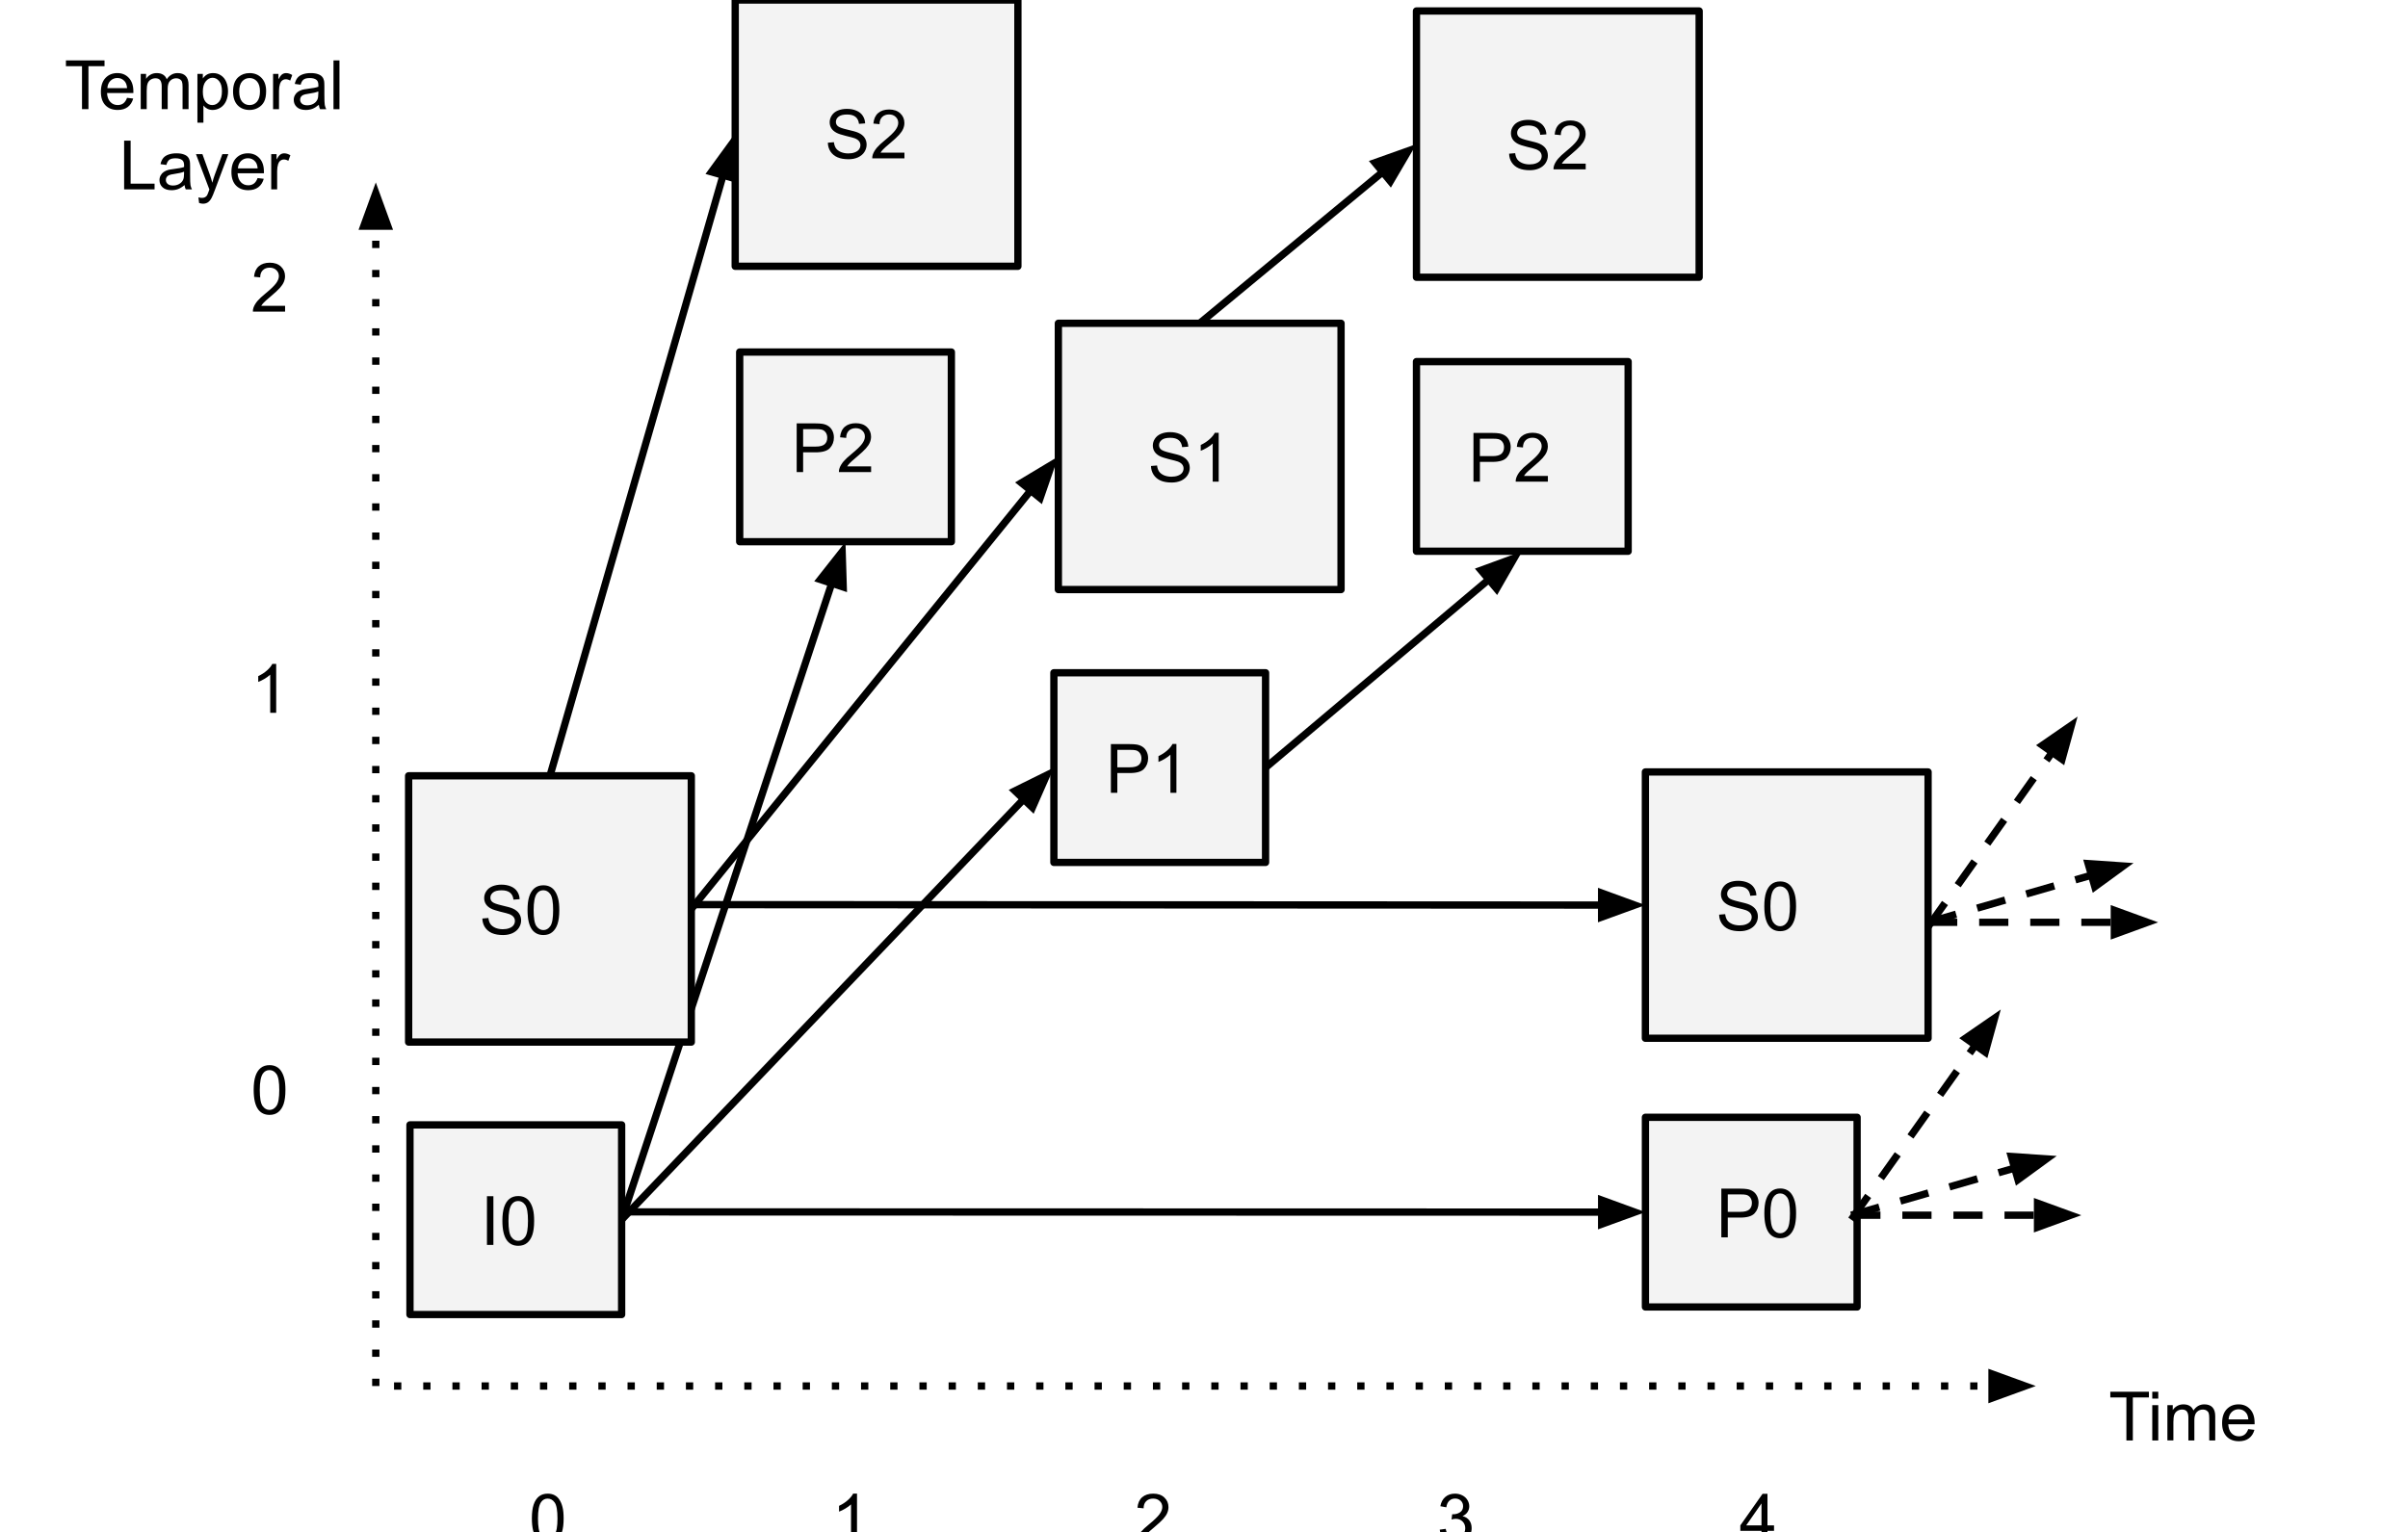
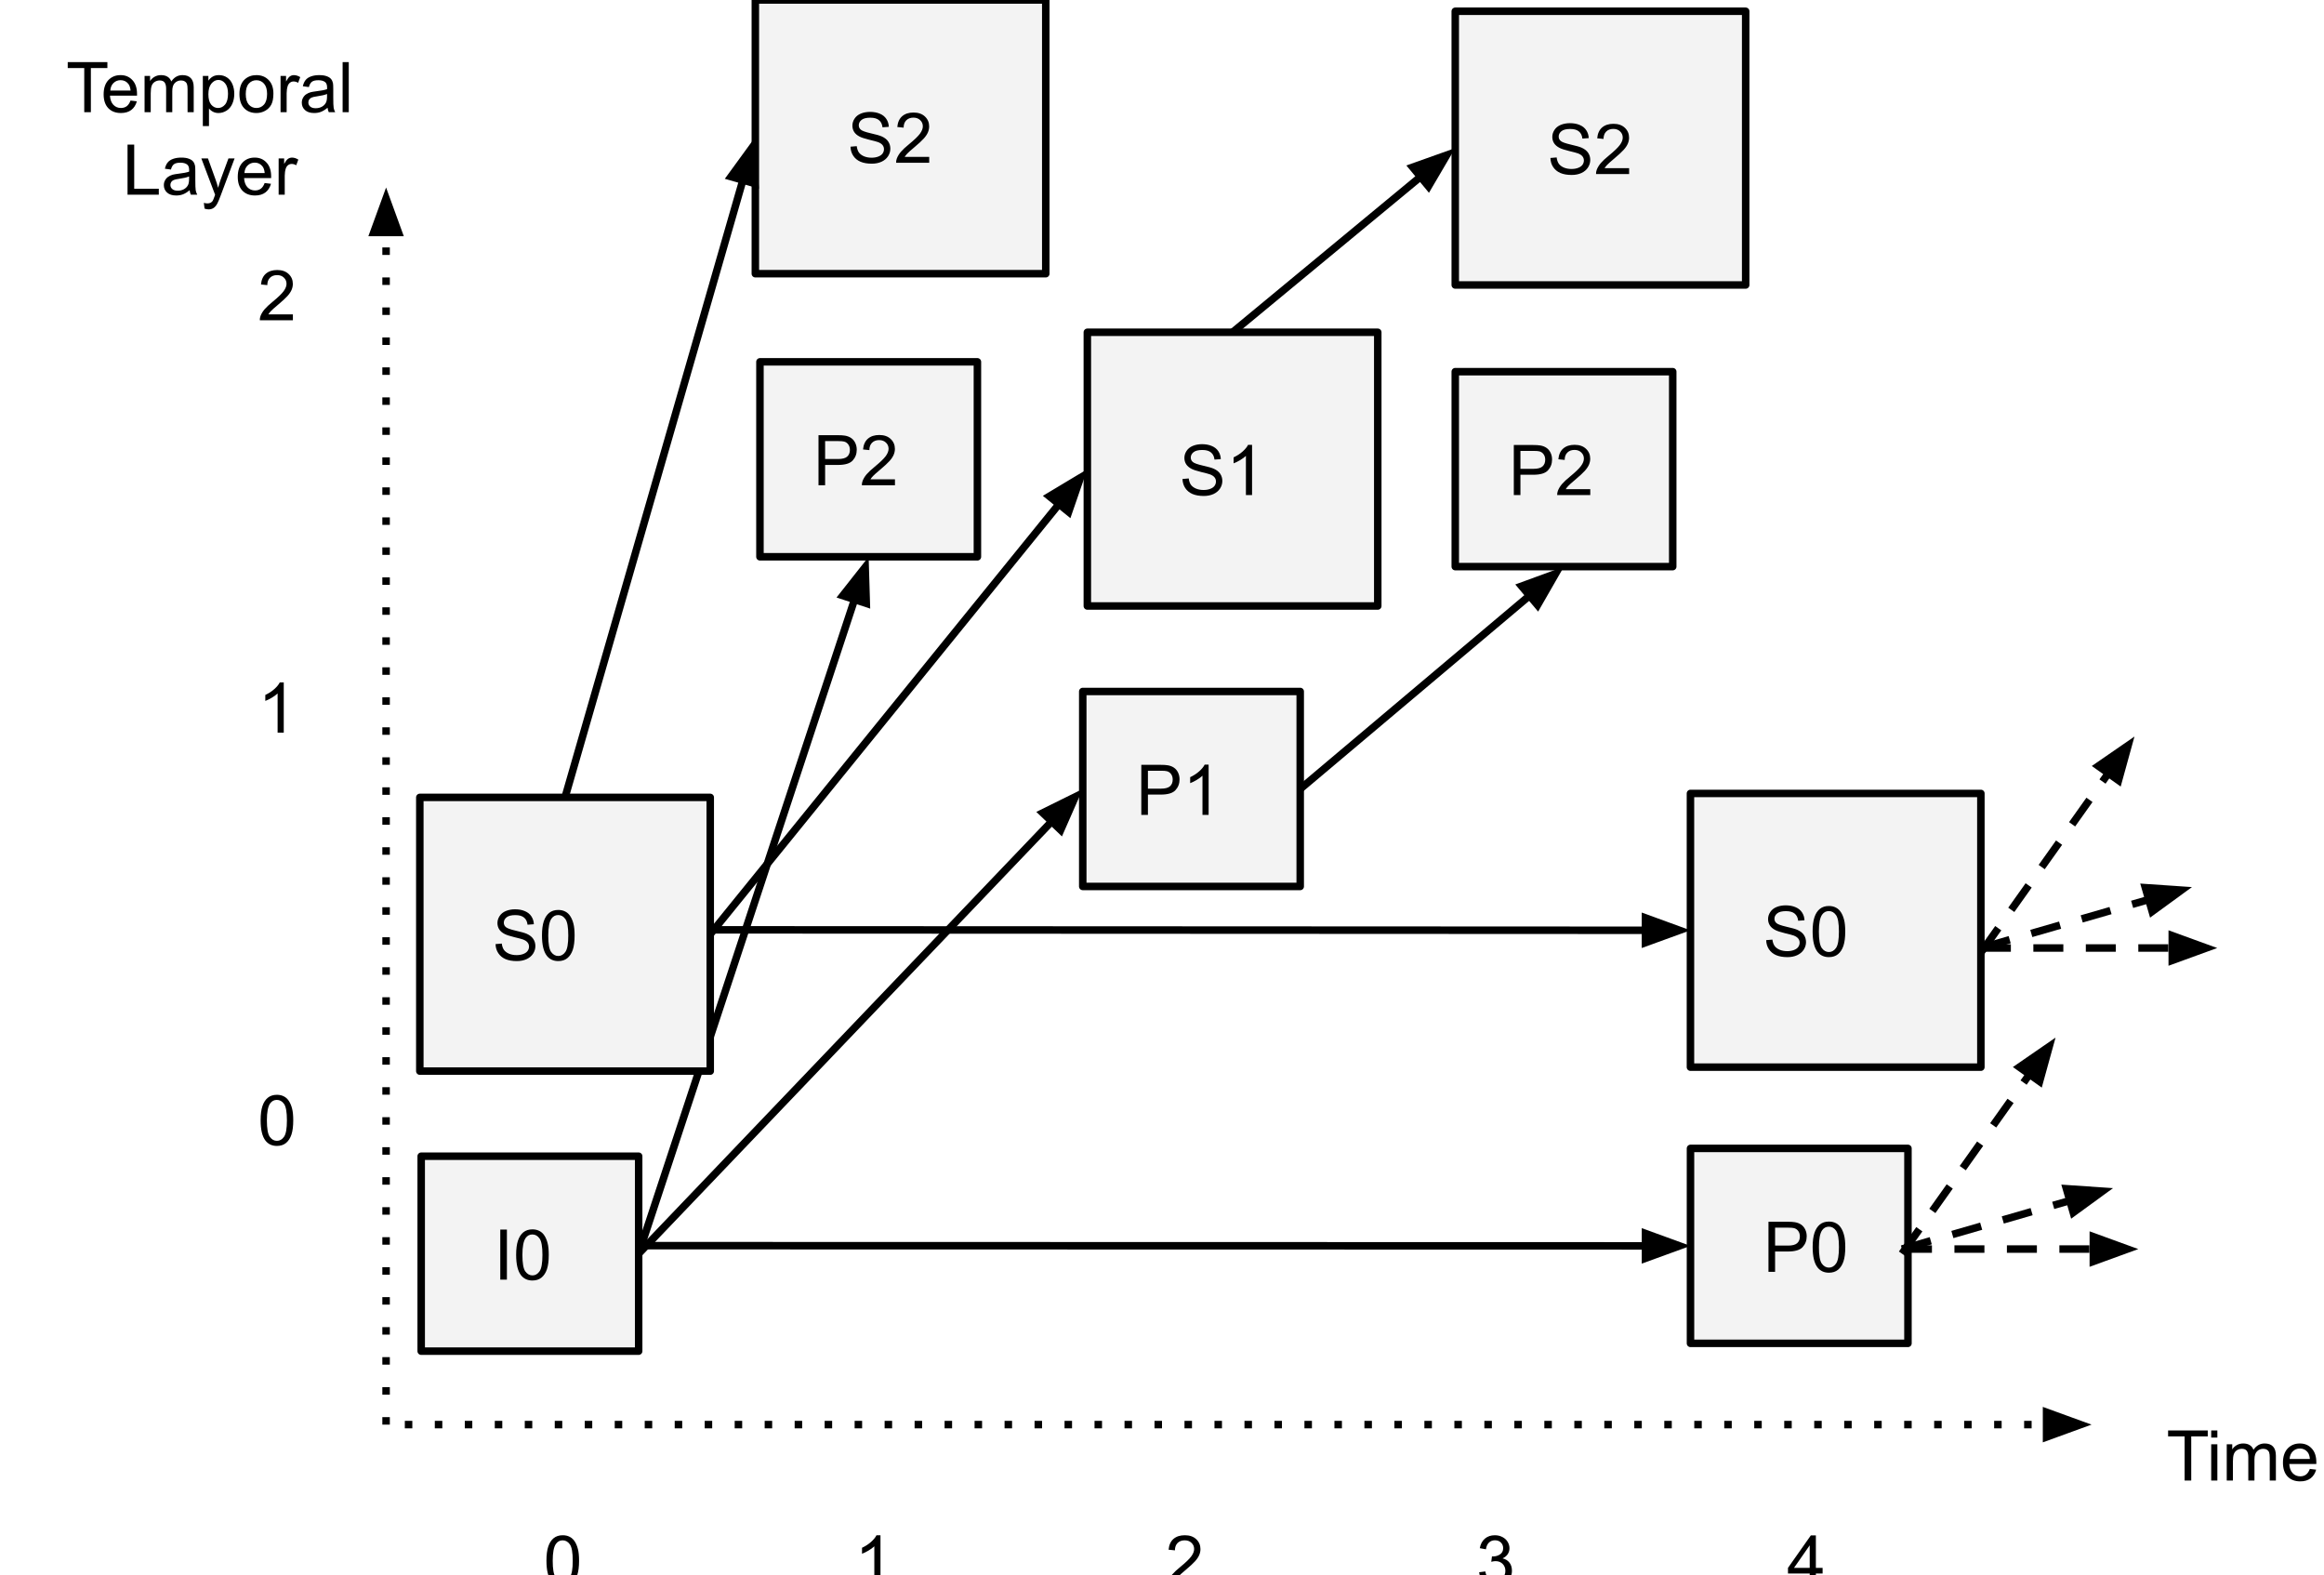
- <svg xmlns="http://www.w3.org/2000/svg" version="1.1" viewBox="0.0 0.0 660.0 420.0" fill="none" stroke="none" stroke-linecap="square" stroke-miterlimit="10">
+ <svg xmlns="http://www.w3.org/2000/svg" version="1.1" viewBox="0.0 0.0 620.0 420.0" fill="none" stroke="none" stroke-linecap="square" stroke-miterlimit="10">
  <clipPath id="p.0">
    <path d="m0 0l960.0 0l0 720.0l-960.0 0l0 -720.0z" clip-rule="nonzero" />
  </clipPath>
  <g clip-path="url(#p.0)">
    <path fill="#000000" fill-opacity="0.0" d="m0 0l960.0 0l0 720.0l-960.0 0z" fill-rule="evenodd" />
    <path fill="#000000" fill-opacity="0.0" d="m103.0 380.0l0 -329.984" fill-rule="evenodd" />
    <path stroke="#000000" stroke-width="2.0" stroke-linejoin="round" stroke-linecap="butt" stroke-dasharray="2.0,6.0" d="m103.0 380.0l0 -317.984" fill-rule="evenodd" />
    <path fill="#000000" stroke="#000000" stroke-width="2.0" stroke-linecap="butt" d="m106.303 62.016l-3.303 -9.076l-3.303 9.076z" fill-rule="evenodd" />
    <path fill="#000000" fill-opacity="0.0" d="m108.0 380.0l449.984 0" fill-rule="evenodd" />
    <path stroke="#000000" stroke-width="2.0" stroke-linejoin="round" stroke-linecap="butt" stroke-dasharray="2.0,6.0" d="m108.0 380.0l437.984 0" fill-rule="evenodd" />
    <path fill="#000000" stroke="#000000" stroke-width="2.0" stroke-linecap="butt" d="m545.984 383.303l9.076 -3.303l-9.076 -3.303z" fill-rule="evenodd" />
    <path fill="#000000" fill-opacity="0.0" d="m-0.003 3.008l112.0 0l0 24.0l-112.0 0z" fill-rule="evenodd" />
    <path fill="#000000" d="m22.477 29.928l0 -11.781l-4.406 0l0 -1.578l10.578 0l0 1.578l-4.406 0l0 11.781l-1.766 0zm12.343 -3.109l1.688 0.203q-0.406 1.484 -1.484 2.312q-1.078 0.812 -2.766 0.812q-2.125 0 -3.375 -1.297q-1.234 -1.312 -1.234 -3.672q0 -2.453 1.25 -3.797q1.266 -1.344 3.266 -1.344q1.938 0 3.156 1.328q1.234 1.312 1.234 3.703q0 0.156 0 0.438l-7.219 0q0.094 1.594 0.906 2.453q0.812 0.844 2.016 0.844q0.906 0 1.547 -0.469q0.641 -0.484 1.016 -1.516zm-5.391 -2.656l5.406 0q-0.109 -1.219 -0.625 -1.828q-0.781 -0.953 -2.031 -0.953q-1.125 0 -1.906 0.766q-0.766 0.75 -0.844 2.016zm9.141 5.766l0 -9.672l1.469 0l0 1.359q0.453 -0.719 1.203 -1.141q0.766 -0.438 1.719 -0.438q1.078 0 1.766 0.453q0.688 0.438 0.969 1.234q1.156 -1.688 2.984 -1.688q1.453 0 2.219 0.797q0.781 0.797 0.781 2.453l0 6.641l-1.641 0l0 -6.094q0 -0.984 -0.156 -1.406q-0.156 -0.438 -0.578 -0.703q-0.422 -0.266 -0.984 -0.266q-1.016 0 -1.688 0.688q-0.672 0.672 -0.672 2.156l0 5.625l-1.641 0l0 -6.281q0 -1.094 -0.406 -1.641q-0.406 -0.547 -1.312 -0.547q-0.688 0 -1.281 0.359q-0.594 0.359 -0.859 1.062q-0.25 0.703 -0.25 2.031l0 5.016l-1.641 0zm15.541 3.703l0 -13.375l1.484 0l0 1.25q0.531 -0.734 1.188 -1.094q0.672 -0.375 1.625 -0.375q1.234 0 2.172 0.641q0.953 0.625 1.438 1.797q0.484 1.156 0.484 2.547q0 1.484 -0.531 2.672q-0.531 1.188 -1.547 1.828q-1.016 0.625 -2.141 0.625q-0.812 0 -1.469 -0.344q-0.656 -0.344 -1.062 -0.875l0 4.703l-1.641 0zm1.484 -8.484q0 1.859 0.75 2.766q0.766 0.891 1.828 0.891q1.094 0 1.875 -0.922q0.781 -0.938 0.781 -2.875q0 -1.844 -0.766 -2.766q-0.75 -0.922 -1.812 -0.922q-1.047 0 -1.859 0.984q-0.797 0.969 -0.797 2.844zm8.282 -0.062q0 -2.688 1.484 -3.969q1.25 -1.078 3.047 -1.078q2.0 0 3.266 1.312q1.266 1.297 1.266 3.609q0 1.859 -0.562 2.938q-0.562 1.062 -1.641 1.656q-1.062 0.594 -2.328 0.594q-2.031 0 -3.281 -1.297q-1.25 -1.312 -1.25 -3.766zm1.688 0q0 1.859 0.797 2.797q0.812 0.922 2.047 0.922q1.219 0 2.031 -0.922q0.812 -0.938 0.812 -2.844q0 -1.797 -0.812 -2.719q-0.812 -0.922 -2.031 -0.922q-1.234 0 -2.047 0.922q-0.797 0.906 -0.797 2.766zm9.282 4.844l0 -9.672l1.469 0l0 1.469q0.562 -1.031 1.031 -1.359q0.484 -0.328 1.062 -0.328q0.828 0 1.688 0.531l-0.562 1.516q-0.609 -0.359 -1.203 -0.359q-0.547 0 -0.969 0.328q-0.422 0.328 -0.609 0.891q-0.281 0.875 -0.281 1.922l0 5.062l-1.625 0zm12.541 -1.188q-0.922 0.766 -1.766 1.094q-0.828 0.312 -1.797 0.312q-1.594 0 -2.453 -0.781q-0.859 -0.781 -0.859 -1.984q0 -0.719 0.328 -1.297q0.328 -0.594 0.844 -0.938q0.531 -0.359 1.188 -0.547q0.469 -0.125 1.453 -0.25q1.984 -0.234 2.922 -0.562q0.016 -0.344 0.016 -0.422q0 -1.0 -0.469 -1.422q-0.625 -0.547 -1.875 -0.547q-1.156 0 -1.703 0.406q-0.547 0.406 -0.812 1.422l-1.609 -0.219q0.219 -1.016 0.719 -1.641q0.5 -0.641 1.453 -0.984q0.953 -0.344 2.188 -0.344q1.25 0 2.016 0.297q0.781 0.281 1.141 0.734q0.375 0.438 0.516 1.109q0.078 0.422 0.078 1.516l0 2.188q0 2.281 0.109 2.891q0.109 0.594 0.406 1.156l-1.703 0q-0.266 -0.516 -0.328 -1.188zm-0.141 -3.672q-0.891 0.375 -2.672 0.625q-1.016 0.141 -1.438 0.328q-0.422 0.188 -0.656 0.531q-0.219 0.344 -0.219 0.781q0 0.656 0.5 1.094q0.5 0.438 1.453 0.438q0.938 0 1.672 -0.406q0.75 -0.422 1.094 -1.141q0.266 -0.562 0.266 -1.641l0 -0.609zm4.157 4.859l0 -13.359l1.641 0l0 13.359l-1.641 0z" fill-rule="nonzero" />
    <path fill="#000000" d="m34.023 51.928l0 -13.359l1.781 0l0 11.781l6.562 0l0 1.578l-8.344 0zm16.563 -1.188q-0.922 0.766 -1.766 1.094q-0.828 0.312 -1.797 0.312q-1.594 0 -2.453 -0.781q-0.859 -0.781 -0.859 -1.984q0 -0.719 0.328 -1.297q0.328 -0.594 0.844 -0.938q0.531 -0.359 1.188 -0.547q0.469 -0.125 1.453 -0.25q1.984 -0.234 2.922 -0.562q0.016 -0.344 0.016 -0.422q0 -1.0 -0.469 -1.422q-0.625 -0.547 -1.875 -0.547q-1.156 0 -1.703 0.406q-0.547 0.406 -0.812 1.422l-1.609 -0.219q0.219 -1.016 0.719 -1.641q0.5 -0.641 1.453 -0.984q0.953 -0.344 2.188 -0.344q1.25 0 2.016 0.297q0.781 0.281 1.141 0.734q0.375 0.438 0.516 1.109q0.078 0.422 0.078 1.516l0 2.188q0 2.281 0.109 2.891q0.109 0.594 0.406 1.156l-1.703 0q-0.266 -0.516 -0.328 -1.188zm-0.141 -3.672q-0.891 0.375 -2.672 0.625q-1.016 0.141 -1.438 0.328q-0.422 0.188 -0.656 0.531q-0.219 0.344 -0.219 0.781q0 0.656 0.5 1.094q0.5 0.438 1.453 0.438q0.938 0 1.672 -0.406q0.75 -0.422 1.094 -1.141q0.266 -0.562 0.266 -1.641l0 -0.609zm4.126 8.578l-0.188 -1.531q0.547 0.141 0.938 0.141q0.547 0 0.875 -0.188q0.328 -0.172 0.547 -0.5q0.156 -0.25 0.5 -1.219q0.047 -0.141 0.141 -0.406l-3.672 -9.688l1.766 0l2.016 5.594q0.391 1.078 0.703 2.25q0.281 -1.125 0.672 -2.203l2.078 -5.641l1.641 0l-3.688 9.828q-0.594 1.609 -0.922 2.203q-0.438 0.812 -1.0 1.188q-0.562 0.375 -1.344 0.375q-0.484 0 -1.062 -0.203zm16.031 -6.828l1.688 0.203q-0.406 1.484 -1.484 2.312q-1.078 0.812 -2.766 0.812q-2.125 0 -3.375 -1.297q-1.234 -1.312 -1.234 -3.672q0 -2.453 1.25 -3.797q1.266 -1.344 3.266 -1.344q1.938 0 3.156 1.328q1.234 1.312 1.234 3.703q0 0.156 0 0.438l-7.219 0q0.094 1.594 0.906 2.453q0.812 0.844 2.016 0.844q0.906 0 1.547 -0.469q0.641 -0.484 1.016 -1.516zm-5.391 -2.656l5.406 0q-0.109 -1.219 -0.625 -1.828q-0.781 -0.953 -2.031 -0.953q-1.125 0 -1.906 0.766q-0.766 0.75 -0.844 2.016zm9.126 5.766l0 -9.672l1.469 0l0 1.469q0.562 -1.031 1.031 -1.359q0.484 -0.328 1.062 -0.328q0.828 0 1.688 0.531l-0.562 1.516q-0.609 -0.359 -1.203 -0.359q-0.547 0 -0.969 0.328q-0.422 0.328 -0.609 0.891q-0.281 0.875 -0.281 1.922l0 5.062l-1.625 0z" fill-rule="nonzero" />
    <path fill="#000000" fill-opacity="0.0" d="m136.0 395.992l697.984 0l0 85.984l-697.984 0z" fill-rule="evenodd" />
    <path fill="#000000" d="m145.781 416.318q0 -2.359 0.484 -3.797q0.484 -1.453 1.438 -2.234q0.969 -0.781 2.422 -0.781q1.078 0 1.891 0.438q0.812 0.422 1.328 1.25q0.531 0.812 0.828 1.984q0.312 1.156 0.312 3.141q0 2.359 -0.484 3.812q-0.484 1.438 -1.453 2.234q-0.953 0.781 -2.422 0.781q-1.922 0 -3.031 -1.391q-1.312 -1.672 -1.312 -5.438zm1.672 0q0 3.297 0.766 4.391q0.781 1.078 1.906 1.078q1.141 0 1.906 -1.094q0.766 -1.094 0.766 -4.375q0 -3.297 -0.766 -4.375q-0.766 -1.078 -1.922 -1.078q-1.125 0 -1.797 0.953q-0.859 1.219 -0.859 4.5zm87.442 6.594l-1.641 0l0 -10.453q-0.594 0.562 -1.562 1.141q-0.953 0.562 -1.719 0.844l0 -1.594q1.375 -0.641 2.406 -1.562q1.031 -0.922 1.453 -1.781l1.062 0l0 13.406zm85.379 -1.578l0 1.578l-8.828 0q-0.016 -0.594 0.188 -1.141q0.344 -0.906 1.078 -1.781q0.75 -0.875 2.156 -2.016q2.172 -1.781 2.938 -2.828q0.766 -1.047 0.766 -1.969q0 -0.984 -0.703 -1.641q-0.688 -0.672 -1.812 -0.672q-1.188 0 -1.906 0.719q-0.703 0.703 -0.703 1.953l-1.688 -0.172q0.172 -1.891 1.297 -2.875q1.141 -0.984 3.031 -0.984q1.922 0 3.047 1.062q1.125 1.062 1.125 2.641q0 0.797 -0.328 1.578q-0.328 0.781 -1.094 1.641q-0.75 0.844 -2.531 2.344q-1.469 1.234 -1.891 1.688q-0.422 0.438 -0.688 0.875l6.547 0zm74.333 -1.953l1.641 -0.219q0.281 1.406 0.953 2.016q0.688 0.609 1.656 0.609q1.156 0 1.953 -0.797q0.797 -0.797 0.797 -1.984q0 -1.125 -0.734 -1.859q-0.734 -0.734 -1.875 -0.734q-0.469 0 -1.156 0.172l0.188 -1.438q0.156 0.016 0.266 0.016q1.047 0 1.875 -0.547q0.844 -0.547 0.844 -1.672q0 -0.906 -0.609 -1.5q-0.609 -0.594 -1.578 -0.594q-0.953 0 -1.594 0.609q-0.641 0.594 -0.812 1.797l-1.641 -0.297q0.297 -1.641 1.359 -2.547q1.062 -0.906 2.656 -0.906q1.094 0 2.0 0.469q0.922 0.469 1.406 1.281q0.5 0.812 0.5 1.719q0 0.859 -0.469 1.578q-0.469 0.703 -1.375 1.125q1.188 0.281 1.844 1.141q0.656 0.859 0.656 2.156q0 1.734 -1.281 2.953q-1.266 1.219 -3.219 1.219q-1.766 0 -2.922 -1.047q-1.156 -1.047 -1.328 -2.719zm88.192 3.531l0 -3.203l-5.797 0l0 -1.5l6.094 -8.656l1.344 0l0 8.656l1.797 0l0 1.5l-1.797 0l0 3.203l-1.641 0zm0 -4.703l0 -6.016l-4.188 6.016l4.188 0z" fill-rule="nonzero" />
    <path fill="#000000" fill-opacity="0.0" d="m59.748 36.509l201.008 0l0 24.0l-201.008 0z" fill-rule="evenodd" />
    <path fill="#000000" d="m78.139 83.851l0 1.578l-8.828 0q-0.016 -0.594 0.188 -1.141q0.344 -0.906 1.078 -1.781q0.75 -0.875 2.156 -2.016q2.172 -1.781 2.938 -2.828q0.766 -1.047 0.766 -1.969q0 -0.984 -0.703 -1.641q-0.688 -0.672 -1.812 -0.672q-1.188 0 -1.906 0.719q-0.703 0.703 -0.703 1.953l-1.688 -0.172q0.172 -1.891 1.297 -2.875q1.141 -0.984 3.031 -0.984q1.922 0 3.047 1.062q1.125 1.062 1.125 2.641q0 0.797 -0.328 1.578q-0.328 0.781 -1.094 1.641q-0.75 0.844 -2.531 2.344q-1.469 1.234 -1.891 1.688q-0.422 0.438 -0.688 0.875l6.547 0z" fill-rule="nonzero" />
    <path fill="#000000" d="m75.701 195.429l-1.641 0l0 -10.453q-0.594 0.562 -1.562 1.141q-0.953 0.562 -1.719 0.844l0 -1.594q1.375 -0.641 2.406 -1.562q1.031 -0.922 1.453 -1.781l1.062 0l0 13.406z" fill-rule="nonzero" />
    <path fill="#000000" d="m69.529 298.835q0 -2.359 0.484 -3.797q0.484 -1.453 1.438 -2.234q0.969 -0.781 2.422 -0.781q1.078 0 1.891 0.438q0.812 0.422 1.328 1.25q0.531 0.812 0.828 1.984q0.312 1.156 0.312 3.141q0 2.359 -0.484 3.812q-0.484 1.438 -1.453 2.234q-0.953 0.781 -2.422 0.781q-1.922 0 -3.031 -1.391q-1.312 -1.672 -1.312 -5.438zm1.672 0q0 3.297 0.766 4.391q0.781 1.078 1.906 1.078q1.141 0 1.906 -1.094q0.766 -1.094 0.766 -4.375q0 -3.297 -0.766 -4.375q-0.766 -1.078 -1.922 -1.078q-1.125 0 -1.797 0.953q-0.859 1.219 -0.859 4.5z" fill-rule="nonzero" />
    <path fill="#000000" fill-opacity="0.0" d="m568.971 368.0l112.0 0l0 24.0l-112.0 0z" fill-rule="evenodd" />
    <path fill="#000000" d="m582.815 394.92l0 -11.781l-4.406 0l0 -1.578l10.578 0l0 1.578l-4.406 0l0 11.781l-1.766 0zm7.094 -11.469l0 -1.891l1.641 0l0 1.891l-1.641 0zm0 11.469l0 -9.672l1.641 0l0 9.672l-1.641 0zm4.145 0l0 -9.672l1.469 0l0 1.359q0.453 -0.719 1.203 -1.141q0.766 -0.438 1.719 -0.438q1.078 0 1.766 0.453q0.688 0.438 0.969 1.234q1.156 -1.688 2.984 -1.688q1.453 0 2.219 0.797q0.781 0.797 0.781 2.453l0 6.641l-1.641 0l0 -6.094q0 -0.984 -0.156 -1.406q-0.156 -0.438 -0.578 -0.703q-0.422 -0.266 -0.984 -0.266q-1.016 0 -1.688 0.688q-0.672 0.672 -0.672 2.156l0 5.625l-1.641 0l0 -6.281q0 -1.094 -0.406 -1.641q-0.406 -0.547 -1.312 -0.547q-0.688 0 -1.281 0.359q-0.594 0.359 -0.859 1.062q-0.25 0.703 -0.25 2.031l0 5.016l-1.641 0zm22.166 -3.109l1.688 0.203q-0.406 1.484 -1.484 2.312q-1.078 0.812 -2.766 0.812q-2.125 0 -3.375 -1.297q-1.234 -1.312 -1.234 -3.672q0 -2.453 1.25 -3.797q1.266 -1.344 3.266 -1.344q1.938 0 3.156 1.328q1.234 1.312 1.234 3.703q0 0.156 0 0.438l-7.219 0q0.094 1.594 0.906 2.453q0.812 0.844 2.016 0.844q0.906 0 1.547 -0.469q0.641 -0.484 1.016 -1.516zm-5.391 -2.656l5.406 0q-0.109 -1.219 -0.625 -1.828q-0.781 -0.953 -2.031 -0.953q-1.125 0 -1.906 0.766q-0.766 0.75 -0.844 2.016z" fill-rule="nonzero" />
    <path fill="#f3f3f3" d="m202.74 96.517l58.016 0l0 52.0l-58.016 0z" fill-rule="evenodd" />
    <path stroke="#000000" stroke-width="2.0" stroke-linejoin="round" stroke-linecap="butt" d="m202.74 96.517l58.016 0l0 52.0l-58.016 0z" fill-rule="evenodd" />
    <path fill="#000000" d="m218.361 129.437l0 -13.359l5.047 0q1.328 0 2.031 0.125q0.969 0.172 1.641 0.641q0.672 0.453 1.078 1.281q0.406 0.828 0.406 1.828q0 1.703 -1.094 2.891q-1.078 1.172 -3.922 1.172l-3.422 0l0 5.422l-1.766 0zm1.766 -7.0l3.453 0q1.719 0 2.438 -0.641q0.719 -0.641 0.719 -1.797q0 -0.844 -0.422 -1.438q-0.422 -0.594 -1.125 -0.781q-0.438 -0.125 -1.641 -0.125l-3.422 0l0 4.781zm18.631 5.422l0 1.578l-8.828 0q-0.016 -0.594 0.188 -1.141q0.344 -0.906 1.078 -1.781q0.75 -0.875 2.156 -2.016q2.172 -1.781 2.938 -2.828q0.766 -1.047 0.766 -1.969q0 -0.984 -0.703 -1.641q-0.688 -0.672 -1.812 -0.672q-1.188 0 -1.906 0.719q-0.703 0.703 -0.703 1.953l-1.688 -0.172q0.172 -1.891 1.297 -2.875q1.141 -0.984 3.031 -0.984q1.922 0 3.047 1.062q1.125 1.062 1.125 2.641q0 0.797 -0.328 1.578q-0.328 0.781 -1.094 1.641q-0.75 0.844 -2.531 2.344q-1.469 1.234 -1.891 1.688q-0.422 0.438 -0.688 0.875l6.547 0z" fill-rule="nonzero" />
    <path fill="#f3f3f3" d="m201.512 0l77.48 0l0 73.008l-77.48 0z" fill-rule="evenodd" />
    <path stroke="#000000" stroke-width="2.0" stroke-linejoin="round" stroke-linecap="butt" d="m201.512 0l77.48 0l0 73.008l-77.48 0z" fill-rule="evenodd" />
    <path fill="#000000" d="m226.906 39.127l1.656 -0.141q0.125 1.0 0.547 1.641q0.438 0.641 1.344 1.047q0.922 0.391 2.062 0.391q1.0 0 1.781 -0.297q0.781 -0.297 1.156 -0.812q0.375 -0.531 0.375 -1.156q0 -0.625 -0.375 -1.094q-0.359 -0.469 -1.188 -0.797q-0.547 -0.203 -2.391 -0.641q-1.828 -0.453 -2.562 -0.844q-0.969 -0.5 -1.438 -1.234q-0.469 -0.75 -0.469 -1.672q0 -1.0 0.578 -1.875q0.578 -0.891 1.672 -1.344q1.109 -0.453 2.453 -0.453q1.484 0 2.609 0.484q1.141 0.469 1.75 1.406q0.609 0.922 0.656 2.094l-1.688 0.125q-0.141 -1.266 -0.938 -1.906q-0.781 -0.656 -2.312 -0.656q-1.609 0 -2.344 0.594q-0.734 0.594 -0.734 1.422q0 0.719 0.531 1.172q0.5 0.469 2.656 0.969q2.156 0.484 2.953 0.844q1.172 0.531 1.719 1.359q0.562 0.828 0.562 1.906q0 1.062 -0.609 2.016q-0.609 0.938 -1.75 1.469q-1.141 0.516 -2.578 0.516q-1.812 0 -3.047 -0.531q-1.219 -0.531 -1.922 -1.594q-0.688 -1.062 -0.719 -2.406zm20.99 2.719l0 1.578l-8.828 0q-0.016 -0.594 0.188 -1.141q0.344 -0.906 1.078 -1.781q0.75 -0.875 2.156 -2.016q2.172 -1.781 2.938 -2.828q0.766 -1.047 0.766 -1.969q0 -0.984 -0.703 -1.641q-0.688 -0.672 -1.812 -0.672q-1.188 0 -1.906 0.719q-0.703 0.703 -0.703 1.953l-1.688 -0.172q0.172 -1.891 1.297 -2.875q1.141 -0.984 3.031 -0.984q1.922 0 3.047 1.062q1.125 1.062 1.125 2.641q0 0.797 -0.328 1.578q-0.328 0.781 -1.094 1.641q-0.75 0.844 -2.531 2.344q-1.469 1.234 -1.891 1.688q-0.422 0.438 -0.688 0.875l6.547 0z" fill-rule="nonzero" />
    <path fill="#f3f3f3" d="m288.858 184.446l58.016 0l0 52.0l-58.016 0z" fill-rule="evenodd" />
    <path stroke="#000000" stroke-width="2.0" stroke-linejoin="round" stroke-linecap="butt" d="m288.858 184.446l58.016 0l0 52.0l-58.016 0z" fill-rule="evenodd" />
    <path fill="#000000" d="m304.479 217.366l0 -13.359l5.047 0q1.328 0 2.031 0.125q0.969 0.172 1.641 0.641q0.672 0.453 1.078 1.281q0.406 0.828 0.406 1.828q0 1.703 -1.094 2.891q-1.078 1.172 -3.922 1.172l-3.422 0l0 5.422l-1.766 0zm1.766 -7.0l3.453 0q1.719 0 2.438 -0.641q0.719 -0.641 0.719 -1.797q0 -0.844 -0.422 -1.438q-0.422 -0.594 -1.125 -0.781q-0.438 -0.125 -1.641 -0.125l-3.422 0l0 4.781zm16.194 7.0l-1.641 0l0 -10.453q-0.594 0.562 -1.562 1.141q-0.953 0.562 -1.719 0.844l0 -1.594q1.375 -0.641 2.406 -1.562q1.031 -0.922 1.453 -1.781l1.062 0l0 13.406z" fill-rule="nonzero" />
    <path fill="#000000" fill-opacity="0.0" d="m170.382 334.404l61.354 -185.89" fill-rule="evenodd" />
    <path stroke="#000000" stroke-width="2.0" stroke-linejoin="round" stroke-linecap="butt" d="m170.382 334.404l57.593 -174.494" fill-rule="evenodd" />
    <path fill="#000000" stroke="#000000" stroke-width="2.0" stroke-linecap="butt" d="m231.112 160.945l-0.292 -9.654l-5.982 7.583z" fill-rule="evenodd" />
    <path fill="#000000" fill-opacity="0.0" d="m150.739 212.698l50.772 -176.189" fill-rule="evenodd" />
    <path stroke="#000000" stroke-width="2.0" stroke-linejoin="round" stroke-linecap="butt" d="m150.739 212.698l47.449 -164.658" fill-rule="evenodd" />
    <path fill="#000000" stroke="#000000" stroke-width="2.0" stroke-linecap="butt" d="m201.362 48.955l-0.661 -9.636l-5.687 7.807z" fill-rule="evenodd" />
    <path fill="#000000" fill-opacity="0.0" d="m189.479 249.202l100.598 -124.063" fill-rule="evenodd" />
    <path stroke="#000000" stroke-width="2.0" stroke-linejoin="round" stroke-linecap="butt" d="m189.479 249.202l93.04 -114.742" fill-rule="evenodd" />
    <path fill="#000000" stroke="#000000" stroke-width="2.0" stroke-linecap="butt" d="m285.086 136.541l3.151 -9.13l-8.282 4.969z" fill-rule="evenodd" />
    <path fill="#000000" fill-opacity="0.0" d="m328.822 88.633l59.402 -49.134" fill-rule="evenodd" />
    <path stroke="#000000" stroke-width="2.0" stroke-linejoin="round" stroke-linecap="butt" d="m328.822 88.633l50.155 -41.485" fill-rule="evenodd" />
    <path fill="#000000" stroke="#000000" stroke-width="2.0" stroke-linecap="butt" d="m381.082 49.693l4.888 -8.33l-9.099 3.239z" fill-rule="evenodd" />
    <path fill="#f3f3f3" d="m111.999 212.698l77.48 0l0 73.008l-77.48 0z" fill-rule="evenodd" />
    <path stroke="#000000" stroke-width="2.0" stroke-linejoin="round" stroke-linecap="butt" d="m111.999 212.698l77.48 0l0 73.008l-77.48 0z" fill-rule="evenodd" />
    <path fill="#000000" d="m132.209 251.825l1.656 -0.141q0.125 1.0 0.547 1.641q0.438 0.641 1.344 1.047q0.922 0.391 2.062 0.391q1.0 0 1.781 -0.297q0.781 -0.297 1.156 -0.812q0.375 -0.531 0.375 -1.156q0 -0.625 -0.375 -1.094q-0.359 -0.469 -1.188 -0.797q-0.547 -0.203 -2.391 -0.641q-1.828 -0.453 -2.562 -0.844q-0.969 -0.5 -1.438 -1.234q-0.469 -0.75 -0.469 -1.672q0 -1.0 0.578 -1.875q0.578 -0.891 1.672 -1.344q1.109 -0.453 2.453 -0.453q1.484 0 2.609 0.484q1.141 0.469 1.75 1.406q0.609 0.922 0.656 2.094l-1.688 0.125q-0.141 -1.266 -0.938 -1.906q-0.781 -0.656 -2.312 -0.656q-1.609 0 -2.344 0.594q-0.734 0.594 -0.734 1.422q0 0.719 0.531 1.172q0.5 0.469 2.656 0.969q2.156 0.484 2.953 0.844q1.172 0.531 1.719 1.359q0.562 0.828 0.562 1.906q0 1.062 -0.609 2.016q-0.609 0.938 -1.75 1.469q-1.141 0.516 -2.578 0.516q-1.812 0 -3.047 -0.531q-1.219 -0.531 -1.922 -1.594q-0.688 -1.062 -0.719 -2.406zm12.381 -2.297q0 -2.359 0.484 -3.797q0.484 -1.453 1.438 -2.234q0.969 -0.781 2.422 -0.781q1.078 0 1.891 0.438q0.812 0.422 1.328 1.25q0.531 0.812 0.828 1.984q0.312 1.156 0.312 3.141q0 2.359 -0.484 3.812q-0.484 1.438 -1.453 2.234q-0.953 0.781 -2.422 0.781q-1.922 0 -3.031 -1.391q-1.312 -1.672 -1.312 -5.438zm1.672 0q0 3.297 0.766 4.391q0.781 1.078 1.906 1.078q1.141 0 1.906 -1.094q0.766 -1.094 0.766 -4.375q0 -3.297 -0.766 -4.375q-0.766 -1.078 -1.922 -1.078q-1.125 0 -1.797 0.953q-0.859 1.219 -0.859 4.5z" fill-rule="nonzero" />
    <path fill="#f3f3f3" d="m290.082 88.633l77.48 0l0 73.008l-77.48 0z" fill-rule="evenodd" />
    <path stroke="#000000" stroke-width="2.0" stroke-linejoin="round" stroke-linecap="butt" d="m290.082 88.633l77.48 0l0 73.008l-77.48 0z" fill-rule="evenodd" />
    <path fill="#000000" d="m315.475 127.76l1.656 -0.141q0.125 1 0.547 1.641q0.438 0.641 1.344 1.047q0.922 0.391 2.062 0.391q1.0 0 1.781 -0.297q0.781 -0.297 1.156 -0.812q0.375 -0.531 0.375 -1.156q0 -0.625 -0.375 -1.094q-0.359 -0.469 -1.188 -0.797q-0.547 -0.203 -2.391 -0.641q-1.828 -0.453 -2.562 -0.844q-0.969 -0.5 -1.438 -1.234q-0.469 -0.75 -0.469 -1.672q0 -1.0 0.578 -1.875q0.578 -0.891 1.672 -1.344q1.109 -0.453 2.453 -0.453q1.484 0 2.609 0.484q1.141 0.469 1.75 1.406q0.609 0.922 0.656 2.094l-1.688 0.125q-0.141 -1.266 -0.938 -1.906q-0.781 -0.656 -2.312 -0.656q-1.609 0 -2.344 0.594q-0.734 0.594 -0.734 1.422q0 0.719 0.531 1.172q0.5 0.469 2.656 0.969q2.156 0.484 2.953 0.844q1.172 0.531 1.719 1.359q0.562 0.828 0.562 1.906q0 1.062 -0.609 2.016q-0.609 0.938 -1.75 1.469q-1.141 0.516 -2.578 0.516q-1.812 0 -3.047 -0.531q-1.219 -0.531 -1.922 -1.594q-0.688 -1.062 -0.719 -2.406zm18.553 4.297l-1.641 0l0 -10.453q-0.594 0.562 -1.562 1.141q-0.953 0.562 -1.719 0.844l0 -1.594q1.375 -0.641 2.406 -1.562q1.031 -0.922 1.453 -1.781l1.062 0l0 13.406z" fill-rule="nonzero" />
    <path fill="#f3f3f3" d="m388.235 3.008l77.48 0l0 73.008l-77.48 0z" fill-rule="evenodd" />
    <path stroke="#000000" stroke-width="2.0" stroke-linejoin="round" stroke-linecap="butt" d="m388.235 3.008l77.48 0l0 73.008l-77.48 0z" fill-rule="evenodd" />
    <path fill="#000000" d="m413.629 42.135l1.656 -0.141q0.125 1.0 0.547 1.641q0.438 0.641 1.344 1.047q0.922 0.391 2.062 0.391q1.0 0 1.781 -0.297q0.781 -0.297 1.156 -0.812q0.375 -0.531 0.375 -1.156q0 -0.625 -0.375 -1.094q-0.359 -0.469 -1.188 -0.797q-0.547 -0.203 -2.391 -0.641q-1.828 -0.453 -2.562 -0.844q-0.969 -0.5 -1.438 -1.234q-0.469 -0.75 -0.469 -1.672q0 -1.0 0.578 -1.875q0.578 -0.891 1.672 -1.344q1.109 -0.453 2.453 -0.453q1.484 0 2.609 0.484q1.141 0.469 1.75 1.406q0.609 0.922 0.656 2.094l-1.688 0.125q-0.141 -1.266 -0.938 -1.906q-0.781 -0.656 -2.312 -0.656q-1.609 0 -2.344 0.594q-0.734 0.594 -0.734 1.422q0 0.719 0.531 1.172q0.5 0.469 2.656 0.969q2.156 0.484 2.953 0.844q1.172 0.531 1.719 1.359q0.562 0.828 0.562 1.906q0 1.062 -0.609 2.016q-0.609 0.938 -1.75 1.469q-1.141 0.516 -2.578 0.516q-1.812 0 -3.047 -0.531q-1.219 -0.531 -1.922 -1.594q-0.688 -1.062 -0.719 -2.406zm20.99 2.719l0 1.578l-8.828 0q-0.016 -0.594 0.188 -1.141q0.344 -0.906 1.078 -1.781q0.75 -0.875 2.156 -2.016q2.172 -1.781 2.938 -2.828q0.766 -1.047 0.766 -1.969q0 -0.984 -0.703 -1.641q-0.688 -0.672 -1.812 -0.672q-1.188 0 -1.906 0.719q-0.703 0.703 -0.703 1.953l-1.688 -0.172q0.172 -1.891 1.297 -2.875q1.141 -0.984 3.031 -0.984q1.922 0 3.047 1.062q1.125 1.062 1.125 2.641q0 0.797 -0.328 1.578q-0.328 0.781 -1.094 1.641q-0.75 0.844 -2.531 2.344q-1.469 1.234 -1.891 1.688q-0.422 0.438 -0.688 0.875l6.547 0z" fill-rule="nonzero" />
    <path fill="#f3f3f3" d="m112.366 308.404l58.016 0l0 52.0l-58.016 0z" fill-rule="evenodd" />
    <path stroke="#000000" stroke-width="2.0" stroke-linejoin="round" stroke-linecap="butt" d="m112.366 308.404l58.016 0l0 52.0l-58.016 0z" fill-rule="evenodd" />
    <path fill="#000000" d="m133.467 341.324l0 -13.359l1.766 0l0 13.359l-1.766 0zm4.23 -6.594q0 -2.359 0.484 -3.797q0.484 -1.453 1.438 -2.234q0.969 -0.781 2.422 -0.781q1.078 0 1.891 0.438q0.812 0.422 1.328 1.25q0.531 0.812 0.828 1.984q0.312 1.156 0.312 3.141q0 2.359 -0.484 3.812q-0.484 1.438 -1.453 2.234q-0.953 0.781 -2.422 0.781q-1.922 0 -3.031 -1.391q-1.312 -1.672 -1.312 -5.438zm1.672 0q0 3.297 0.766 4.391q0.781 1.078 1.906 1.078q1.141 0 1.906 -1.094q0.766 -1.094 0.766 -4.375q0 -3.297 -0.766 -4.375q-0.766 -1.078 -1.922 -1.078q-1.125 0 -1.797 0.953q-0.859 1.219 -0.859 4.5z" fill-rule="nonzero" />
    <path fill="#000000" fill-opacity="0.0" d="m170.382 334.404l118.488 -123.969" fill-rule="evenodd" />
    <path stroke="#000000" stroke-width="2.0" stroke-linejoin="round" stroke-linecap="butt" d="m170.382 334.404l110.197 -115.294" fill-rule="evenodd" />
    <path fill="#000000" stroke="#000000" stroke-width="2.0" stroke-linecap="butt" d="m282.967 221.393l3.883 -8.844l-8.659 4.279z" fill-rule="evenodd" />
    <path fill="#f3f3f3" d="m388.236 99.136l58.016 0l0 52l-58.016 0z" fill-rule="evenodd" />
    <path stroke="#000000" stroke-width="2.0" stroke-linejoin="round" stroke-linecap="butt" d="m388.236 99.136l58.016 0l0 52l-58.016 0z" fill-rule="evenodd" />
    <path fill="#000000" d="m403.857 132.056l0 -13.359l5.047 0q1.328 0 2.031 0.125q0.969 0.172 1.641 0.641q0.672 0.453 1.078 1.281q0.406 0.828 0.406 1.828q0 1.703 -1.094 2.891q-1.078 1.172 -3.922 1.172l-3.422 0l0 5.422l-1.766 0zm1.766 -7l3.453 0q1.719 0 2.438 -0.641q0.719 -0.641 0.719 -1.797q0 -0.844 -0.422 -1.438q-0.422 -0.594 -1.125 -0.781q-0.438 -0.125 -1.641 -0.125l-3.422 0l0 4.781zm18.631 5.422l0 1.578l-8.828 0q-0.016 -0.594 0.188 -1.141q0.344 -0.906 1.078 -1.781q0.75 -0.875 2.156 -2.016q2.172 -1.781 2.938 -2.828q0.766 -1.047 0.766 -1.969q0 -0.984 -0.703 -1.641q-0.688 -0.672 -1.812 -0.672q-1.188 0 -1.906 0.719q-0.703 0.703 -0.703 1.953l-1.688 -0.172q0.172 -1.891 1.297 -2.875q1.141 -0.984 3.031 -0.984q1.922 0 3.047 1.062q1.125 1.062 1.125 2.641q0 0.797 -0.328 1.578q-0.328 0.781 -1.094 1.641q-0.75 0.844 -2.531 2.344q-1.469 1.234 -1.891 1.688q-0.422 0.438 -0.688 0.875l6.547 0z" fill-rule="nonzero" />
    <path fill="#000000" fill-opacity="0.0" d="m346.874 210.446l70.362 -59.307" fill-rule="evenodd" />
    <path stroke="#000000" stroke-width="2.0" stroke-linejoin="round" stroke-linecap="butt" d="m346.874 210.446l61.187 -51.573" fill-rule="evenodd" />
    <path fill="#000000" stroke="#000000" stroke-width="2.0" stroke-linecap="butt" d="m410.19 161.399l4.811 -8.375l-9.069 3.324z" fill-rule="evenodd" />
    <path fill="#f3f3f3" d="m450.981 211.643l77.48 0l0 73.008l-77.48 0z" fill-rule="evenodd" />
    <path stroke="#000000" stroke-width="2.0" stroke-linejoin="round" stroke-linecap="butt" d="m450.981 211.643l77.48 0l0 73.008l-77.48 0z" fill-rule="evenodd" />
    <path fill="#000000" d="m471.191 250.77l1.656 -0.141q0.125 1.0 0.547 1.641q0.438 0.641 1.344 1.047q0.922 0.391 2.062 0.391q1.0 0 1.781 -0.297q0.781 -0.297 1.156 -0.812q0.375 -0.531 0.375 -1.156q0 -0.625 -0.375 -1.094q-0.359 -0.469 -1.188 -0.797q-0.547 -0.203 -2.391 -0.641q-1.828 -0.453 -2.562 -0.844q-0.969 -0.5 -1.438 -1.234q-0.469 -0.75 -0.469 -1.672q0 -1.0 0.578 -1.875q0.578 -0.891 1.672 -1.344q1.109 -0.453 2.453 -0.453q1.484 0 2.609 0.484q1.141 0.469 1.75 1.406q0.609 0.922 0.656 2.094l-1.688 0.125q-0.141 -1.266 -0.938 -1.906q-0.781 -0.656 -2.312 -0.656q-1.609 0 -2.344 0.594q-0.734 0.594 -0.734 1.422q0 0.719 0.531 1.172q0.5 0.469 2.656 0.969q2.156 0.484 2.953 0.844q1.172 0.531 1.719 1.359q0.562 0.828 0.562 1.906q0 1.062 -0.609 2.016q-0.609 0.938 -1.75 1.469q-1.141 0.516 -2.578 0.516q-1.812 0 -3.047 -0.531q-1.219 -0.531 -1.922 -1.594q-0.688 -1.062 -0.719 -2.406zm12.381 -2.297q0 -2.359 0.484 -3.797q0.484 -1.453 1.438 -2.234q0.969 -0.781 2.422 -0.781q1.078 0 1.891 0.438q0.812 0.422 1.328 1.25q0.531 0.812 0.828 1.984q0.312 1.156 0.312 3.141q0 2.359 -0.484 3.812q-0.484 1.438 -1.453 2.234q-0.953 0.781 -2.422 0.781q-1.922 0 -3.031 -1.391q-1.312 -1.672 -1.312 -5.438zm1.672 0q0 3.297 0.766 4.391q0.781 1.078 1.906 1.078q1.141 0 1.906 -1.094q0.766 -1.094 0.766 -4.375q0 -3.297 -0.766 -4.375q-0.766 -1.078 -1.922 -1.078q-1.125 0 -1.797 0.953q-0.859 1.219 -0.859 4.5z" fill-rule="nonzero" />
    <path fill="#000000" fill-opacity="0.0" d="m188.524 248.021l262.457 0.126" fill-rule="evenodd" />
    <path stroke="#000000" stroke-width="2.0" stroke-linejoin="round" stroke-linecap="butt" d="m188.524 248.021l250.457 0.12" fill-rule="evenodd" />
    <path fill="#000000" stroke="#000000" stroke-width="2.0" stroke-linecap="butt" d="m438.979 251.445l9.078 -3.299l-9.075 -3.308z" fill-rule="evenodd" />
    <path fill="#f3f3f3" d="m450.991 306.325l58.016 0l0 52.0l-58.016 0z" fill-rule="evenodd" />
    <path stroke="#000000" stroke-width="2.0" stroke-linejoin="round" stroke-linecap="butt" d="m450.991 306.325l58.016 0l0 52.0l-58.016 0z" fill-rule="evenodd" />
    <path fill="#000000" d="m471.795 339.245l0 -13.359l5.047 0q1.328 0 2.031 0.125q0.969 0.172 1.641 0.641q0.672 0.453 1.078 1.281q0.406 0.828 0.406 1.828q0 1.703 -1.094 2.891q-1.078 1.172 -3.922 1.172l-3.422 0l0 5.422l-1.766 0zm1.766 -7.0l3.453 0q1.719 0 2.438 -0.641q0.719 -0.641 0.719 -1.797q0 -0.844 -0.422 -1.438q-0.422 -0.594 -1.125 -0.781q-0.438 -0.125 -1.641 -0.125l-3.422 0l0 4.781zm10.022 0.406q0 -2.359 0.484 -3.797q0.484 -1.453 1.438 -2.234q0.969 -0.781 2.422 -0.781q1.078 0 1.891 0.438q0.812 0.422 1.328 1.25q0.531 0.812 0.828 1.984q0.312 1.156 0.312 3.141q0 2.359 -0.484 3.812q-0.484 1.438 -1.453 2.234q-0.953 0.781 -2.422 0.781q-1.922 0 -3.031 -1.391q-1.312 -1.672 -1.312 -5.438zm1.672 0q0 3.297 0.766 4.391q0.781 1.078 1.906 1.078q1.141 0 1.906 -1.094q0.766 -1.094 0.766 -4.375q0 -3.297 -0.766 -4.375q-0.766 -1.078 -1.922 -1.078q-1.125 0 -1.797 0.953q-0.859 1.219 -0.859 4.5z" fill-rule="nonzero" />
    <path fill="#000000" fill-opacity="0.0" d="m170.392 332.262l280.598 0.063" fill-rule="evenodd" />
    <path stroke="#000000" stroke-width="2.0" stroke-linejoin="round" stroke-linecap="butt" d="m170.392 332.262l268.598 0.06" fill-rule="evenodd" />
    <path fill="#000000" stroke="#000000" stroke-width="2.0" stroke-linecap="butt" d="m438.99 335.626l9.077 -3.301l-9.075 -3.306z" fill-rule="evenodd" />
    <path fill="#000000" fill-opacity="0.0" d="m507.406 334.404l40.976 -57.638" fill-rule="evenodd" />
    <path stroke="#000000" stroke-width="2.0" stroke-linejoin="round" stroke-linecap="butt" stroke-dasharray="8.0,6.0" d="m507.406 334.404l34.023 -47.857" fill-rule="evenodd" />
    <path fill="#000000" stroke="#000000" stroke-width="2.0" stroke-linecap="butt" d="m544.122 288.461l2.567 -9.311l-7.951 5.483z" fill-rule="evenodd" />
    <path fill="#000000" fill-opacity="0.0" d="m507.406 333.173l56.315 -16.252" fill-rule="evenodd" />
    <path stroke="#000000" stroke-width="2.0" stroke-linejoin="round" stroke-linecap="butt" stroke-dasharray="8.0,6.0" d="m507.406 333.173l44.785 -12.925" fill-rule="evenodd" />
    <path fill="#000000" stroke="#000000" stroke-width="2.0" stroke-linecap="butt" d="m553.107 323.423l7.804 -5.691l-9.636 -0.657z" fill-rule="evenodd" />
    <path fill="#000000" fill-opacity="0.0" d="m507.406 333.173l63.055 0" fill-rule="evenodd" />
    <path stroke="#000000" stroke-width="2.0" stroke-linejoin="round" stroke-linecap="butt" stroke-dasharray="8.0,6.0" d="m507.406 333.173l51.055 0" fill-rule="evenodd" />
    <path fill="#000000" stroke="#000000" stroke-width="2.0" stroke-linecap="butt" d="m558.461 336.477l9.076 -3.303l-9.076 -3.303z" fill-rule="evenodd" />
    <path fill="#000000" fill-opacity="0.0" d="m528.461 254.102l40.976 -57.638" fill-rule="evenodd" />
    <path stroke="#000000" stroke-width="2.0" stroke-linejoin="round" stroke-linecap="butt" stroke-dasharray="8.0,6.0" d="m528.461 254.102l34.023 -47.857" fill-rule="evenodd" />
    <path fill="#000000" stroke="#000000" stroke-width="2.0" stroke-linecap="butt" d="m565.177 208.159l2.567 -9.311l-7.951 5.483z" fill-rule="evenodd" />
    <path fill="#000000" fill-opacity="0.0" d="m528.461 252.871l56.315 -16.252" fill-rule="evenodd" />
    <path stroke="#000000" stroke-width="2.0" stroke-linejoin="round" stroke-linecap="butt" stroke-dasharray="8.0,6.0" d="m528.461 252.871l44.785 -12.925" fill-rule="evenodd" />
    <path fill="#000000" stroke="#000000" stroke-width="2.0" stroke-linecap="butt" d="m574.163 243.121l7.804 -5.691l-9.636 -0.657z" fill-rule="evenodd" />
    <path fill="#000000" fill-opacity="0.0" d="m528.461 252.871l63.055 0" fill-rule="evenodd" />
    <path stroke="#000000" stroke-width="2.0" stroke-linejoin="round" stroke-linecap="butt" stroke-dasharray="8.0,6.0" d="m528.461 252.871l51.055 0" fill-rule="evenodd" />
    <path fill="#000000" stroke="#000000" stroke-width="2.0" stroke-linecap="butt" d="m579.516 256.175l9.076 -3.303l-9.076 -3.303z" fill-rule="evenodd" />
  </g>
</svg>
